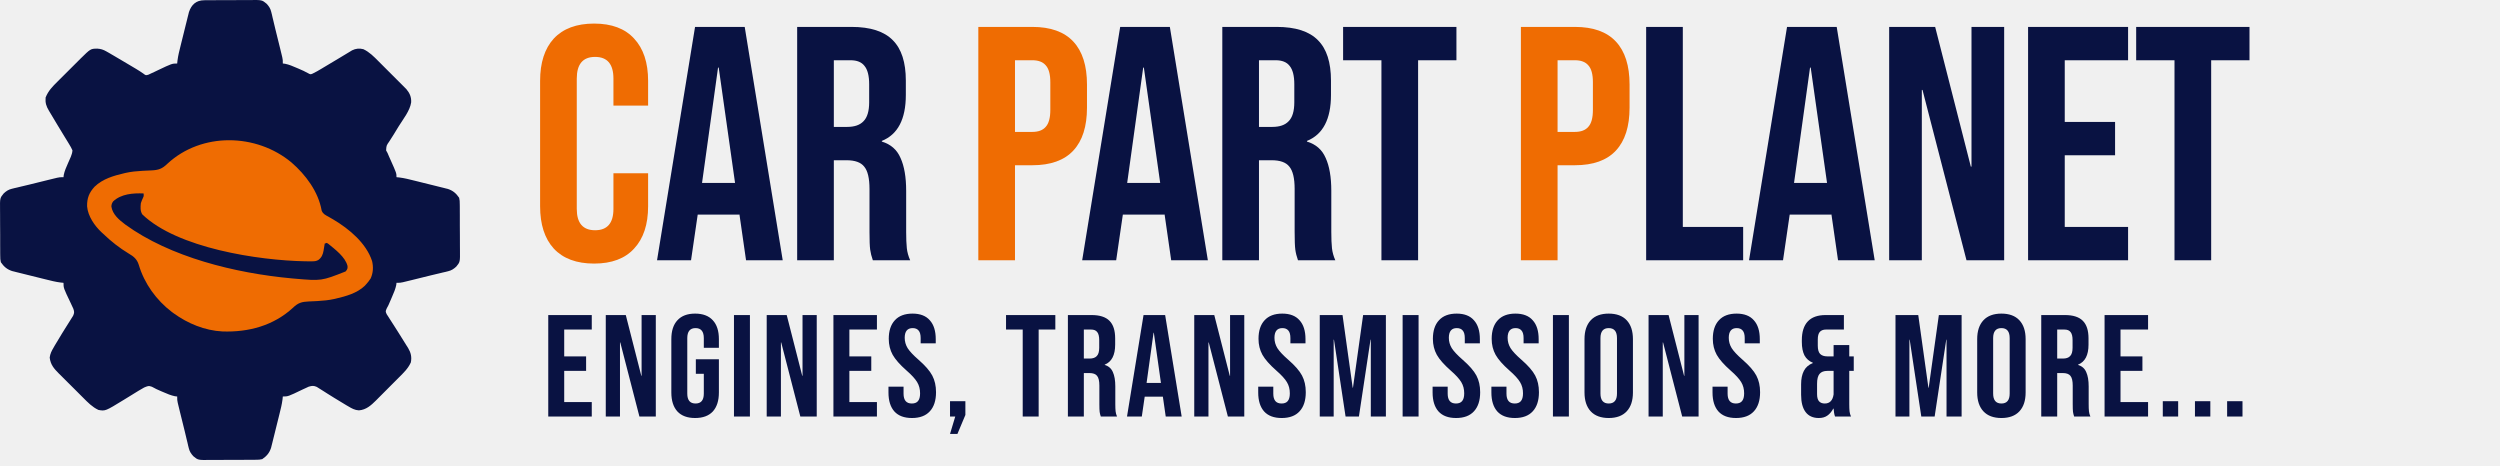
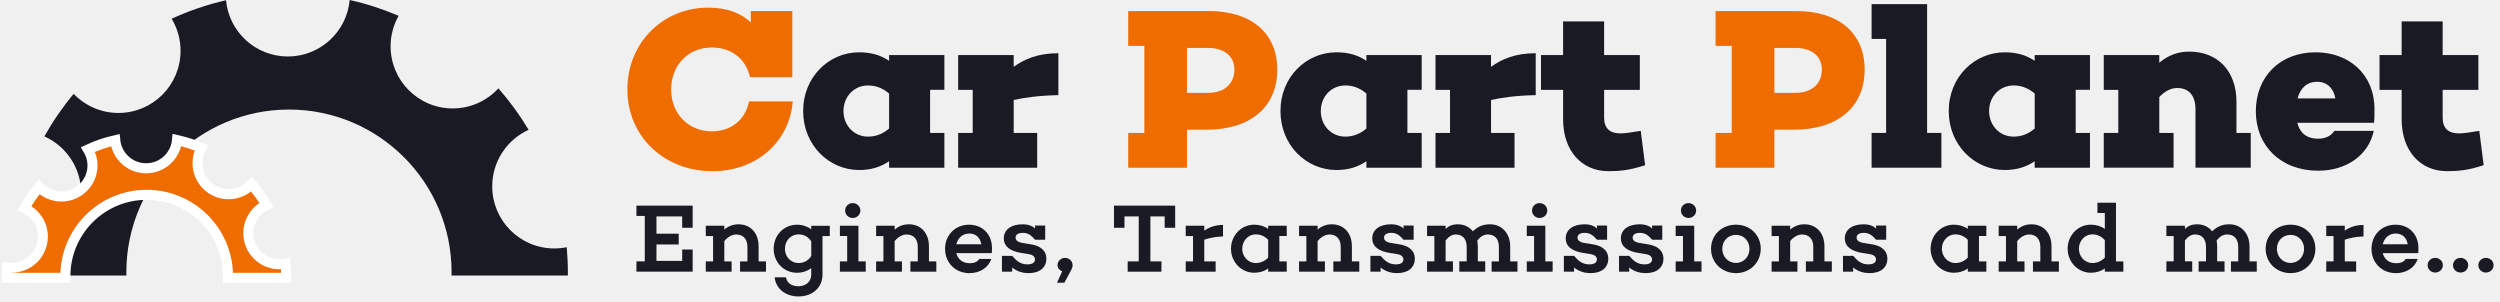
- <svg xmlns="http://www.w3.org/2000/svg" width="333" height="62" viewBox="0 0 333 62" fill="none">
-   <path d="M27.198 0.032C27.28 0.03 27.362 0.029 27.447 0.027C27.718 0.024 27.988 0.024 28.258 0.025C28.447 0.024 28.636 0.023 28.825 0.022C29.221 0.02 29.617 0.02 30.013 0.022C30.518 0.024 31.024 0.02 31.529 0.013C31.92 0.009 32.31 0.009 32.701 0.01C32.887 0.01 33.073 0.009 33.26 0.006C34.891 -0.014 34.891 -0.014 35.512 0.498C35.817 0.829 36.019 1.125 36.124 1.569C36.154 1.686 36.184 1.803 36.215 1.923C36.242 2.049 36.271 2.174 36.3 2.304C36.332 2.436 36.364 2.568 36.398 2.704C36.487 3.07 36.574 3.438 36.659 3.805C36.763 4.241 36.872 4.675 36.981 5.109C37.069 5.466 37.158 5.822 37.246 6.179C37.267 6.265 37.289 6.352 37.311 6.441C37.372 6.689 37.432 6.936 37.491 7.184C37.526 7.326 37.561 7.469 37.596 7.616C37.671 7.982 37.671 7.982 37.671 8.459C37.765 8.469 37.86 8.479 37.958 8.49C38.513 8.604 39 8.815 39.519 9.04C39.618 9.082 39.716 9.124 39.818 9.167C40.241 9.348 40.643 9.527 41.043 9.756C41.354 9.924 41.354 9.924 41.633 9.809C42.038 9.616 42.421 9.393 42.806 9.162C42.886 9.114 42.966 9.066 43.049 9.016C43.306 8.863 43.562 8.71 43.819 8.556C43.987 8.455 44.157 8.354 44.325 8.253C44.408 8.203 44.491 8.154 44.576 8.103C44.742 8.004 44.907 7.906 45.072 7.807C45.449 7.583 45.824 7.358 46.198 7.129C46.323 7.054 46.448 6.978 46.577 6.901C46.684 6.835 46.792 6.769 46.903 6.701C47.395 6.46 47.873 6.414 48.401 6.551C49.22 6.941 49.793 7.533 50.427 8.171C50.539 8.284 50.652 8.396 50.765 8.509C51.001 8.744 51.236 8.979 51.47 9.215C51.769 9.517 52.07 9.816 52.371 10.116C52.605 10.347 52.837 10.58 53.069 10.813C53.233 10.977 53.398 11.141 53.562 11.305C53.662 11.406 53.762 11.507 53.865 11.611C53.997 11.743 53.997 11.743 54.131 11.878C54.587 12.423 54.805 12.939 54.766 13.643C54.598 14.766 53.708 15.848 53.119 16.805C53.03 16.95 52.941 17.096 52.852 17.241C52.808 17.312 52.765 17.383 52.72 17.457C52.634 17.598 52.548 17.738 52.463 17.88C52.27 18.197 52.073 18.511 51.866 18.819C51.469 19.383 51.469 19.383 51.431 20.04C51.525 20.209 51.525 20.209 51.621 20.382C51.686 20.533 51.751 20.684 51.814 20.836C51.886 20.998 51.958 21.159 52.031 21.321C52.813 23.068 52.813 23.068 52.813 23.601C52.941 23.614 53.069 23.627 53.201 23.64C53.878 23.725 54.534 23.893 55.195 24.059C55.33 24.092 55.465 24.125 55.604 24.16C55.888 24.23 56.172 24.301 56.455 24.372C56.889 24.481 57.323 24.587 57.757 24.694C58.033 24.763 58.31 24.832 58.586 24.901C58.716 24.933 58.845 24.964 58.979 24.997C59.1 25.027 59.221 25.058 59.345 25.09C59.451 25.116 59.557 25.142 59.666 25.169C60.344 25.397 60.755 25.753 61.159 26.344C61.237 26.749 61.237 26.749 61.24 27.198C61.242 27.28 61.243 27.362 61.245 27.447C61.248 27.718 61.248 27.988 61.247 28.258C61.248 28.447 61.249 28.636 61.25 28.825C61.252 29.221 61.252 29.617 61.25 30.013C61.248 30.518 61.252 31.024 61.259 31.529C61.263 31.92 61.263 32.31 61.262 32.701C61.262 32.887 61.263 33.073 61.266 33.26C61.286 34.891 61.286 34.891 60.774 35.512C60.443 35.817 60.147 36.019 59.703 36.124C59.586 36.154 59.469 36.184 59.349 36.215C59.223 36.242 59.098 36.271 58.968 36.3C58.836 36.332 58.704 36.364 58.568 36.398C58.202 36.487 57.834 36.574 57.467 36.659C57.031 36.763 56.597 36.872 56.163 36.981C55.806 37.069 55.45 37.158 55.093 37.246C55.007 37.267 54.92 37.289 54.831 37.311C54.583 37.372 54.336 37.432 54.088 37.491C53.946 37.526 53.803 37.561 53.656 37.596C53.29 37.671 53.29 37.671 52.813 37.671C52.803 37.766 52.793 37.86 52.782 37.958C52.668 38.511 52.457 38.995 52.232 39.511C52.19 39.609 52.148 39.707 52.105 39.808C52.026 39.992 51.946 40.176 51.866 40.36C51.804 40.504 51.804 40.504 51.74 40.651C51.669 40.785 51.597 40.919 51.523 41.057C51.338 41.476 51.338 41.476 51.507 41.851C51.585 41.972 51.664 42.093 51.745 42.218C51.787 42.285 51.829 42.352 51.872 42.421C51.962 42.564 52.054 42.706 52.147 42.847C52.292 43.068 52.434 43.291 52.575 43.515C52.763 43.813 52.952 44.111 53.142 44.408C53.5 44.965 53.85 45.525 54.192 46.091C54.246 46.176 54.301 46.261 54.357 46.349C54.73 46.97 54.873 47.563 54.721 48.282C54.354 49.091 53.759 49.656 53.135 50.277C53.027 50.386 52.919 50.495 52.807 50.607C52.579 50.836 52.35 51.065 52.121 51.293C51.829 51.584 51.538 51.877 51.248 52.17C50.969 52.452 50.689 52.732 50.408 53.012C50.305 53.116 50.202 53.221 50.096 53.328C49.425 53.991 48.786 54.583 47.803 54.661C47.26 54.629 46.864 54.408 46.404 54.132C46.316 54.081 46.228 54.031 46.136 53.978C45.601 53.668 45.074 53.343 44.549 53.015C44.249 52.827 43.949 52.641 43.648 52.454C43.426 52.315 43.206 52.174 42.985 52.032C42.846 51.946 42.707 51.859 42.569 51.772C42.446 51.694 42.324 51.616 42.197 51.536C41.773 51.351 41.569 51.378 41.128 51.502C40.836 51.627 40.555 51.755 40.271 51.897C38.37 52.813 38.37 52.813 37.671 52.813C37.658 52.941 37.645 53.069 37.632 53.201C37.547 53.878 37.379 54.534 37.213 55.195C37.163 55.398 37.163 55.398 37.112 55.604C37.042 55.888 36.971 56.172 36.9 56.455C36.791 56.889 36.685 57.323 36.578 57.757C36.509 58.033 36.44 58.31 36.371 58.586C36.34 58.716 36.308 58.845 36.275 58.979C36.245 59.1 36.214 59.221 36.182 59.345C36.143 59.504 36.143 59.504 36.102 59.666C35.875 60.344 35.519 60.755 34.928 61.159C34.523 61.237 34.523 61.237 34.074 61.24C33.992 61.242 33.91 61.243 33.825 61.245C33.554 61.248 33.284 61.248 33.014 61.247C32.825 61.248 32.636 61.249 32.447 61.25C32.051 61.252 31.655 61.252 31.259 61.25C30.753 61.248 30.248 61.252 29.743 61.259C29.352 61.263 28.962 61.263 28.571 61.262C28.385 61.262 28.199 61.263 28.012 61.266C26.381 61.286 26.381 61.286 25.76 60.774C25.455 60.443 25.253 60.147 25.148 59.703C25.103 59.528 25.103 59.528 25.058 59.349C25.029 59.223 25.001 59.098 24.973 58.968C24.94 58.836 24.908 58.704 24.874 58.568C24.785 58.202 24.698 57.834 24.613 57.467C24.509 57.031 24.4 56.597 24.291 56.163C24.203 55.806 24.114 55.45 24.026 55.093C24.005 55.007 23.983 54.92 23.961 54.831C23.9 54.583 23.84 54.336 23.781 54.088C23.746 53.946 23.711 53.803 23.676 53.656C23.601 53.29 23.601 53.29 23.601 52.813C23.507 52.803 23.412 52.793 23.314 52.782C22.759 52.668 22.272 52.457 21.753 52.232C21.654 52.19 21.556 52.148 21.454 52.105C21.032 51.925 20.633 51.747 20.237 51.516C19.791 51.337 19.63 51.443 19.19 51.621C18.936 51.76 18.686 51.906 18.44 52.058C18.37 52.101 18.3 52.143 18.229 52.187C18.007 52.323 17.786 52.46 17.565 52.597C17.276 52.775 16.986 52.953 16.696 53.131C16.625 53.175 16.555 53.218 16.482 53.263C14.025 54.769 14.025 54.769 13.109 54.602C12.28 54.211 11.699 53.603 11.058 52.96C10.942 52.845 10.827 52.73 10.711 52.615C10.47 52.375 10.23 52.134 9.99 51.893C9.683 51.585 9.375 51.28 9.066 50.974C8.828 50.738 8.59 50.5 8.353 50.262C8.185 50.094 8.016 49.927 7.847 49.761C7.182 49.088 6.739 48.592 6.619 47.632C6.682 47.111 6.877 46.736 7.14 46.293C7.191 46.204 7.241 46.115 7.294 46.023C7.604 45.484 7.929 44.955 8.257 44.426C8.398 44.201 8.538 43.975 8.677 43.749C8.863 43.45 9.05 43.152 9.24 42.855C9.327 42.716 9.413 42.577 9.5 42.438C9.578 42.315 9.656 42.191 9.736 42.065C9.912 41.674 9.907 41.527 9.77 41.128C9.644 40.841 9.514 40.56 9.376 40.279C8.459 38.364 8.459 38.364 8.459 37.671C8.331 37.658 8.203 37.645 8.071 37.632C7.394 37.547 6.738 37.379 6.077 37.213C5.874 37.163 5.874 37.163 5.668 37.112C5.384 37.042 5.101 36.971 4.817 36.9C4.383 36.791 3.949 36.685 3.515 36.578C3.238 36.509 2.962 36.44 2.686 36.371C2.556 36.34 2.427 36.308 2.293 36.275C2.112 36.229 2.112 36.229 1.927 36.182C1.821 36.156 1.715 36.13 1.606 36.102C0.928 35.875 0.517 35.519 0.113 34.928C0.035 34.523 0.035 34.523 0.032 34.074C0.03 33.992 0.029 33.91 0.027 33.825C0.024 33.554 0.024 33.284 0.025 33.014C0.024 32.825 0.023 32.636 0.022 32.447C0.02 32.051 0.02 31.655 0.022 31.259C0.024 30.753 0.02 30.248 0.013 29.743C0.009 29.352 0.009 28.962 0.01 28.571C0.01 28.385 0.009 28.199 0.006 28.012C-0.014 26.381 -0.014 26.381 0.498 25.76C0.829 25.455 1.125 25.253 1.569 25.148C1.744 25.103 1.744 25.103 1.923 25.058C2.049 25.029 2.174 25.001 2.304 24.973C2.436 24.94 2.568 24.908 2.704 24.874C3.07 24.785 3.438 24.698 3.805 24.613C4.241 24.509 4.675 24.4 5.109 24.291C5.466 24.203 5.822 24.114 6.179 24.026C6.265 24.005 6.352 23.983 6.441 23.961C6.689 23.9 6.936 23.84 7.184 23.781C7.326 23.746 7.469 23.711 7.616 23.676C7.982 23.601 7.982 23.601 8.459 23.601C8.469 23.507 8.479 23.412 8.489 23.315C8.605 22.756 8.825 22.267 9.055 21.746C9.143 21.547 9.229 21.348 9.316 21.149C9.354 21.062 9.393 20.975 9.433 20.885C9.547 20.58 9.632 20.352 9.651 20.024C9.517 19.728 9.381 19.476 9.209 19.203C9.138 19.085 9.138 19.085 9.066 18.965C8.912 18.711 8.756 18.459 8.601 18.206C8.495 18.033 8.39 17.86 8.285 17.686C8.08 17.346 7.873 17.007 7.666 16.668C7.324 16.108 6.988 15.545 6.656 14.979C6.585 14.861 6.585 14.861 6.513 14.741C6.152 14.131 6.016 13.704 6.074 12.99C6.426 12.102 6.991 11.528 7.664 10.864C7.772 10.755 7.881 10.647 7.993 10.535C8.221 10.306 8.451 10.078 8.681 9.851C8.974 9.561 9.266 9.269 9.556 8.977C9.836 8.696 10.117 8.416 10.399 8.137C10.502 8.033 10.606 7.928 10.713 7.821C12.069 6.486 12.069 6.486 12.96 6.477C13.433 6.507 13.748 6.608 14.159 6.842C14.274 6.907 14.388 6.971 14.506 7.038C14.635 7.114 14.764 7.189 14.897 7.267C14.97 7.309 15.043 7.351 15.117 7.395C15.609 7.681 16.098 7.971 16.587 8.262C16.844 8.415 17.101 8.567 17.358 8.72C17.523 8.818 17.689 8.917 17.855 9.015C17.93 9.06 18.006 9.105 18.084 9.151C18.434 9.36 18.769 9.572 19.102 9.807C19.416 10.052 19.416 10.052 19.777 9.945C19.898 9.887 20.019 9.83 20.144 9.77C20.281 9.708 20.418 9.646 20.559 9.581C20.706 9.51 20.853 9.439 21.001 9.368C22.914 8.459 22.914 8.459 23.601 8.459C23.62 8.267 23.62 8.267 23.64 8.071C23.725 7.394 23.893 6.738 24.059 6.077C24.092 5.942 24.125 5.807 24.16 5.668C24.23 5.384 24.301 5.101 24.372 4.817C24.481 4.383 24.587 3.949 24.694 3.515C24.763 3.238 24.832 2.962 24.901 2.686C24.933 2.556 24.964 2.427 24.997 2.293C25.027 2.172 25.058 2.051 25.09 1.927C25.116 1.821 25.142 1.715 25.169 1.606C25.505 0.608 26.129 0.04 27.198 0.032ZM22.051 21.574C21.977 21.639 21.903 21.703 21.826 21.769C20.146 23.328 19.02 25.575 18.474 27.774C18.452 27.862 18.43 27.95 18.407 28.04C17.684 31.22 18.378 34.414 20.009 37.171C20.477 37.902 21.001 38.571 21.574 39.221C21.671 39.332 21.671 39.332 21.769 39.446C23.328 41.126 25.575 42.252 27.774 42.798C27.862 42.82 27.95 42.842 28.04 42.865C31.22 43.588 34.414 42.895 37.171 41.263C37.902 40.795 38.571 40.271 39.221 39.698C39.295 39.633 39.369 39.569 39.446 39.503C41.126 37.944 42.252 35.697 42.798 33.498C42.82 33.41 42.842 33.322 42.865 33.232C43.588 30.052 42.895 26.858 41.263 24.101C40.795 23.37 40.271 22.701 39.698 22.051C39.633 21.977 39.569 21.903 39.503 21.826C37.944 20.146 35.697 19.02 33.498 18.474C33.41 18.452 33.322 18.43 33.232 18.407C29.128 17.474 25.133 18.856 22.051 21.574Z" fill="#091242" />
-   <rect x="17.643" y="16.483" width="27.471" height="26.311" fill="#091242" />
-   <path d="M38.824 21.64C40.721 23.283 42.402 25.527 42.847 28.055C43.03 28.505 43.324 28.633 43.738 28.858C43.891 28.946 44.044 29.034 44.196 29.123C44.272 29.167 44.347 29.211 44.426 29.256C46.525 30.505 48.776 32.387 49.559 34.766C49.748 35.554 49.709 36.341 49.374 37.085C49.183 37.389 48.968 37.655 48.724 37.919C48.679 37.969 48.633 38.018 48.587 38.069C47.55 39.06 46.091 39.457 44.736 39.775C44.669 39.79 44.602 39.806 44.533 39.822C43.802 39.985 43.072 40.057 42.324 40.097C42.258 40.101 42.192 40.105 42.124 40.109C41.791 40.127 41.458 40.142 41.125 40.154C40.192 40.193 39.698 40.339 39.019 40.998C36.413 43.389 33.097 44.266 29.636 44.149C27.29 44.033 25.009 43.095 23.122 41.723C23.046 41.668 22.971 41.613 22.893 41.557C20.825 39.979 19.23 37.779 18.485 35.276C18.253 34.526 17.806 34.155 17.156 33.78C15.912 33.03 14.799 32.154 13.753 31.148C13.679 31.081 13.605 31.013 13.528 30.944C12.6 30.077 11.708 28.787 11.601 27.489C11.581 26.392 11.866 25.66 12.606 24.861C13.681 23.826 15.121 23.409 16.536 23.078C16.602 23.062 16.669 23.046 16.738 23.03C17.47 22.867 18.199 22.795 18.947 22.755C19.013 22.751 19.079 22.747 19.147 22.744C19.48 22.726 19.813 22.71 20.146 22.698C21.115 22.657 21.596 22.492 22.299 21.808C26.848 17.592 34.145 17.739 38.824 21.64ZM15.082 26.817C14.914 27.031 14.845 27.24 14.837 27.512C14.989 28.569 15.893 29.309 16.696 29.914C22.643 34.233 31.273 36.383 38.891 37.085C39.011 37.095 39.131 37.105 39.255 37.116C42.822 37.424 42.822 37.424 46.034 36.157C46.261 35.889 46.319 35.78 46.291 35.43C45.998 34.227 44.636 33.223 43.724 32.471C43.66 32.432 43.596 32.394 43.53 32.354C43.392 32.4 43.392 32.4 43.251 32.447C43.236 32.547 43.22 32.648 43.203 32.752C43.181 32.886 43.158 33.02 43.135 33.154C43.12 33.253 43.12 33.253 43.105 33.354C43.011 33.891 42.85 34.31 42.389 34.639C42.114 34.778 41.944 34.803 41.639 34.806C41.49 34.807 41.49 34.807 41.339 34.809C41.232 34.808 41.124 34.807 41.013 34.806C40.899 34.805 40.785 34.805 40.668 34.804C34.47 34.695 23.607 33.056 18.948 28.55C18.671 28.084 18.706 27.594 18.762 27.066C18.842 26.812 18.937 26.579 19.052 26.339C19.156 26.117 19.156 26.117 19.133 25.768C17.741 25.71 16.153 25.816 15.082 26.817Z" fill="#EF6C02" />
-   <path d="M79.135 35.108C76.797 35.108 75.006 34.442 73.763 33.11C72.549 31.778 71.942 29.898 71.942 27.471V10.777C71.942 8.35 72.549 6.47 73.763 5.138C75.006 3.806 76.797 3.14 79.135 3.14C81.473 3.14 83.249 3.806 84.463 5.138C85.706 6.47 86.328 8.35 86.328 10.777V14.062H81.71V10.466C81.71 8.542 80.896 7.58 79.268 7.58C77.64 7.58 76.826 8.542 76.826 10.466V27.826C76.826 29.721 77.64 30.668 79.268 30.668C80.896 30.668 81.71 29.721 81.71 27.826V23.076H86.328V27.471C86.328 29.898 85.706 31.778 84.463 33.11C83.249 34.442 81.473 35.108 79.135 35.108ZM130.313 3.584H137.506C139.933 3.584 141.753 4.235 142.967 5.538C144.181 6.84 144.787 8.749 144.787 11.265V14.329C144.787 16.845 144.181 18.754 142.967 20.056C141.753 21.359 139.933 22.01 137.506 22.01H135.197V34.664H130.313V3.584ZM137.506 17.57C138.305 17.57 138.897 17.348 139.282 16.904C139.696 16.46 139.903 15.705 139.903 14.64V10.954C139.903 9.889 139.696 9.134 139.282 8.69C138.897 8.246 138.305 8.024 137.506 8.024H135.197V17.57H137.506ZM202.584 3.584H209.777C212.204 3.584 214.025 4.235 215.238 5.538C216.452 6.84 217.059 8.749 217.059 11.265V14.329C217.059 16.845 216.452 18.754 215.238 20.056C214.025 21.359 212.204 22.01 209.777 22.01H207.468V34.664H202.584V3.584ZM209.777 17.57C210.576 17.57 211.168 17.348 211.553 16.904C211.968 16.46 212.175 15.705 212.175 14.64V10.954C212.175 9.889 211.968 9.134 211.553 8.69C211.168 8.246 210.576 8.024 209.777 8.024H207.468V17.57H209.777Z" fill="#EF6C02" />
-   <path d="M92.58 3.584H99.195L104.257 34.664H99.373L98.485 28.492V28.581H92.935L92.047 34.664H87.518L92.58 3.584ZM97.908 24.363L95.732 9.001H95.644L93.512 24.363H97.908ZM106.183 3.584H113.42C115.936 3.584 117.771 4.176 118.925 5.36C120.08 6.514 120.657 8.305 120.657 10.732V12.642C120.657 15.868 119.591 17.91 117.46 18.769V18.858C118.644 19.213 119.473 19.938 119.947 21.033C120.45 22.128 120.701 23.594 120.701 25.429V30.89C120.701 31.778 120.731 32.503 120.79 33.066C120.849 33.599 120.997 34.131 121.234 34.664H116.261C116.084 34.161 115.965 33.687 115.906 33.243C115.847 32.799 115.817 32 115.817 30.846V25.163C115.817 23.742 115.581 22.75 115.107 22.188C114.663 21.625 113.879 21.344 112.754 21.344H111.067V34.664H106.183V3.584ZM112.843 16.904C113.819 16.904 114.545 16.652 115.018 16.149C115.521 15.646 115.773 14.803 115.773 13.618V11.221C115.773 10.096 115.566 9.282 115.151 8.779C114.767 8.276 114.145 8.024 113.287 8.024H111.067V16.904H112.843ZM149.209 3.584H155.825L160.886 34.664H156.002L155.114 28.492V28.581H149.564L148.676 34.664H144.147L149.209 3.584ZM154.537 24.363L152.361 9.001H152.273L150.141 24.363H154.537ZM162.812 3.584H170.049C172.565 3.584 174.4 4.176 175.554 5.36C176.709 6.514 177.286 8.305 177.286 10.732V12.642C177.286 15.868 176.22 17.91 174.089 18.769V18.858C175.273 19.213 176.102 19.938 176.576 21.033C177.079 22.128 177.33 23.594 177.33 25.429V30.89C177.33 31.778 177.36 32.503 177.419 33.066C177.478 33.599 177.626 34.131 177.863 34.664H172.89C172.713 34.161 172.594 33.687 172.535 33.243C172.476 32.799 172.446 32 172.446 30.846V25.163C172.446 23.742 172.21 22.75 171.736 22.188C171.292 21.625 170.508 21.344 169.383 21.344H167.696V34.664H162.812V3.584ZM169.472 16.904C170.448 16.904 171.174 16.652 171.647 16.149C172.15 15.646 172.402 14.803 172.402 13.618V11.221C172.402 10.096 172.195 9.282 171.78 8.779C171.396 8.276 170.774 8.024 169.916 8.024H167.696V16.904H169.472ZM184.007 8.024H178.901V3.584H193.997V8.024H188.891V34.664H184.007V8.024ZM219.267 3.584H224.151V30.224H232.188V34.664H219.267V3.584ZM238.033 3.584H244.649L249.71 34.664H244.826L243.938 28.492V28.581H238.388L237.5 34.664H232.972L238.033 3.584ZM243.361 24.363L241.186 9.001H241.097L238.966 24.363H243.361ZM251.636 3.584H257.763L262.514 22.188H262.603V3.584H266.954V34.664H261.937L256.076 11.976H255.987V34.664H251.636V3.584ZM270.14 3.584H283.46V8.024H275.024V16.238H281.728V20.678H275.024V30.224H283.46V34.664H270.14V3.584ZM289.644 8.024H284.538V3.584H299.634V8.024H294.528V34.664H289.644V8.024Z" fill="#091242" />
-   <path d="M73.028 41.965H78.823V43.896H75.153V47.47H78.07V49.401H75.153V53.554H78.823V55.486H73.028V41.965ZM80.689 41.965H83.355L85.422 50.058H85.46V41.965H87.353V55.486H85.171L82.621 45.615H82.582V55.486H80.689V41.965ZM92.59 55.679C91.559 55.679 90.774 55.389 90.233 54.81C89.692 54.217 89.422 53.374 89.422 52.279V45.171C89.422 44.077 89.692 43.24 90.233 42.66C90.774 42.068 91.559 41.772 92.59 41.772C93.62 41.772 94.405 42.068 94.946 42.66C95.487 43.24 95.757 44.077 95.757 45.171V46.33H93.748V45.036C93.748 44.148 93.381 43.703 92.647 43.703C91.913 43.703 91.546 44.148 91.546 45.036V52.434C91.546 53.31 91.913 53.747 92.647 53.747C93.381 53.747 93.748 53.31 93.748 52.434V49.788H92.686V47.856H95.757V52.279C95.757 53.374 95.487 54.217 94.946 54.81C94.405 55.389 93.62 55.679 92.59 55.679ZM97.765 41.965H99.89V55.486H97.765V41.965ZM102.125 41.965H104.791L106.858 50.058H106.896V41.965H108.789V55.486H106.606L104.057 45.615H104.018V55.486H102.125V41.965ZM111.012 41.965H116.807V43.896H113.137V47.47H116.054V49.401H113.137V53.554H116.807V55.486H111.012V41.965ZM121.473 55.679C120.443 55.679 119.664 55.389 119.136 54.81C118.608 54.217 118.344 53.374 118.344 52.279V51.507H120.353V52.434C120.353 53.31 120.72 53.747 121.454 53.747C121.814 53.747 122.085 53.644 122.265 53.438C122.458 53.219 122.555 52.872 122.555 52.395C122.555 51.829 122.426 51.333 122.168 50.908C121.911 50.47 121.434 49.949 120.739 49.343C119.863 48.571 119.252 47.875 118.904 47.257C118.556 46.626 118.383 45.918 118.383 45.133C118.383 44.064 118.653 43.24 119.194 42.66C119.735 42.068 120.52 41.772 121.55 41.772C122.568 41.772 123.334 42.068 123.849 42.66C124.377 43.24 124.641 44.077 124.641 45.171V45.731H122.632V45.036C122.632 44.572 122.542 44.238 122.362 44.032C122.181 43.813 121.917 43.703 121.57 43.703C120.861 43.703 120.507 44.135 120.507 44.997C120.507 45.487 120.636 45.944 120.894 46.369C121.164 46.794 121.647 47.309 122.342 47.914C123.231 48.687 123.842 49.389 124.177 50.02C124.512 50.651 124.679 51.391 124.679 52.241C124.679 53.348 124.403 54.198 123.849 54.791C123.308 55.383 122.516 55.679 121.473 55.679ZM127.237 55.486H126.542V53.438H128.589V55.273L127.527 57.804H126.542L127.237 55.486ZM136.225 43.896H134.003V41.965H140.571V43.896H138.349V55.486H136.225V43.896ZM142.243 41.965H145.392C146.486 41.965 147.285 42.222 147.787 42.737C148.289 43.24 148.54 44.019 148.54 45.075V45.905C148.54 47.309 148.077 48.197 147.149 48.571V48.609C147.665 48.764 148.025 49.079 148.231 49.556C148.45 50.032 148.559 50.67 148.559 51.468V53.844C148.559 54.23 148.572 54.546 148.598 54.791C148.624 55.022 148.688 55.254 148.791 55.486H146.628C146.551 55.267 146.499 55.061 146.473 54.868C146.448 54.675 146.435 54.327 146.435 53.825V51.352C146.435 50.734 146.332 50.303 146.126 50.058C145.933 49.813 145.591 49.691 145.102 49.691H144.368V55.486H142.243V41.965ZM145.141 47.76C145.566 47.76 145.881 47.65 146.087 47.431C146.306 47.212 146.415 46.845 146.415 46.33V45.287C146.415 44.798 146.325 44.444 146.145 44.225C145.978 44.006 145.707 43.896 145.334 43.896H144.368V47.76H145.141ZM152.319 41.965H155.197L157.399 55.486H155.275L154.888 52.801V52.84H152.474L152.088 55.486H150.117L152.319 41.965ZM154.637 51.005L153.691 44.321H153.652L152.725 51.005H154.637ZM159.074 41.965H161.74L163.806 50.058H163.845V41.965H165.738V55.486H163.555L161.006 45.615H160.967V55.486H159.074V41.965ZM170.723 55.679C169.693 55.679 168.914 55.389 168.386 54.81C167.858 54.217 167.594 53.374 167.594 52.279V51.507H169.603V52.434C169.603 53.31 169.97 53.747 170.704 53.747C171.065 53.747 171.335 53.644 171.515 53.438C171.708 53.219 171.805 52.872 171.805 52.395C171.805 51.829 171.676 51.333 171.419 50.908C171.161 50.47 170.685 49.949 169.989 49.343C169.114 48.571 168.502 47.875 168.154 47.257C167.807 46.626 167.633 45.918 167.633 45.133C167.633 44.064 167.903 43.24 168.444 42.66C168.985 42.068 169.77 41.772 170.801 41.772C171.818 41.772 172.584 42.068 173.099 42.66C173.627 43.24 173.891 44.077 173.891 45.171V45.731H171.882V45.036C171.882 44.572 171.792 44.238 171.612 44.032C171.432 43.813 171.168 43.703 170.82 43.703C170.112 43.703 169.758 44.135 169.758 44.997C169.758 45.487 169.886 45.944 170.144 46.369C170.414 46.794 170.897 47.309 171.593 47.914C172.481 48.687 173.093 49.389 173.428 50.02C173.762 50.651 173.93 51.391 173.93 52.241C173.93 53.348 173.653 54.198 173.099 54.791C172.558 55.383 171.766 55.679 170.723 55.679ZM175.792 41.965H178.824L180.177 51.642H180.215L181.567 41.965H184.6V55.486H182.591V45.248H182.552L181.007 55.486H179.23L177.685 45.248H177.646V55.486H175.792V41.965ZM186.829 41.965H188.954V55.486H186.829V41.965ZM193.951 55.679C192.921 55.679 192.142 55.389 191.614 54.81C191.086 54.217 190.822 53.374 190.822 52.279V51.507H192.831V52.434C192.831 53.31 193.198 53.747 193.932 53.747C194.293 53.747 194.563 53.644 194.743 53.438C194.936 53.219 195.033 52.872 195.033 52.395C195.033 51.829 194.904 51.333 194.647 50.908C194.389 50.47 193.913 49.949 193.217 49.343C192.342 48.571 191.73 47.875 191.382 47.257C191.035 46.626 190.861 45.918 190.861 45.133C190.861 44.064 191.131 43.24 191.672 42.66C192.213 42.068 192.998 41.772 194.029 41.772C195.046 41.772 195.812 42.068 196.327 42.66C196.855 43.24 197.119 44.077 197.119 45.171V45.731H195.11V45.036C195.11 44.572 195.02 44.238 194.84 44.032C194.66 43.813 194.396 43.703 194.048 43.703C193.34 43.703 192.986 44.135 192.986 44.997C192.986 45.487 193.114 45.944 193.372 46.369C193.642 46.794 194.125 47.309 194.821 47.914C195.709 48.687 196.321 49.389 196.656 50.02C196.99 50.651 197.158 51.391 197.158 52.241C197.158 53.348 196.881 54.198 196.327 54.791C195.786 55.383 194.994 55.679 193.951 55.679ZM201.782 55.679C200.752 55.679 199.973 55.389 199.445 54.81C198.917 54.217 198.653 53.374 198.653 52.279V51.507H200.662V52.434C200.662 53.31 201.029 53.747 201.763 53.747C202.123 53.747 202.394 53.644 202.574 53.438C202.767 53.219 202.864 52.872 202.864 52.395C202.864 51.829 202.735 51.333 202.477 50.908C202.22 50.47 201.743 49.949 201.048 49.343C200.172 48.571 199.561 47.875 199.213 47.257C198.865 46.626 198.691 45.918 198.691 45.133C198.691 44.064 198.962 43.24 199.503 42.66C200.044 42.068 200.829 41.772 201.859 41.772C202.877 41.772 203.643 42.068 204.158 42.66C204.686 43.24 204.95 44.077 204.95 45.171V45.731H202.941V45.036C202.941 44.572 202.851 44.238 202.671 44.032C202.49 43.813 202.226 43.703 201.879 43.703C201.17 43.703 200.816 44.135 200.816 44.997C200.816 45.487 200.945 45.944 201.203 46.369C201.473 46.794 201.956 47.309 202.651 47.914C203.54 48.687 204.151 49.389 204.486 50.02C204.821 50.651 204.988 51.391 204.988 52.241C204.988 53.348 204.712 54.198 204.158 54.791C203.617 55.383 202.825 55.679 201.782 55.679ZM206.851 41.965H208.975V55.486H206.851V41.965ZM214.282 55.679C213.239 55.679 212.44 55.383 211.886 54.791C211.333 54.198 211.056 53.361 211.056 52.279V45.171C211.056 44.09 211.333 43.252 211.886 42.66C212.44 42.068 213.239 41.772 214.282 41.772C215.325 41.772 216.123 42.068 216.677 42.66C217.231 43.252 217.507 44.09 217.507 45.171V52.279C217.507 53.361 217.231 54.198 216.677 54.791C216.123 55.383 215.325 55.679 214.282 55.679ZM214.282 53.747C215.016 53.747 215.383 53.303 215.383 52.415V45.036C215.383 44.148 215.016 43.703 214.282 43.703C213.548 43.703 213.181 44.148 213.181 45.036V52.415C213.181 53.303 213.548 53.747 214.282 53.747ZM219.588 41.965H222.254L224.321 50.058H224.359V41.965H226.252V55.486H224.069L221.52 45.615H221.481V55.486H219.588V41.965ZM231.237 55.679C230.207 55.679 229.428 55.389 228.9 54.81C228.372 54.217 228.108 53.374 228.108 52.279V51.507H230.117V52.434C230.117 53.31 230.484 53.747 231.218 53.747C231.579 53.747 231.849 53.644 232.029 53.438C232.222 53.219 232.319 52.872 232.319 52.395C232.319 51.829 232.19 51.333 231.933 50.908C231.675 50.47 231.199 49.949 230.503 49.343C229.628 48.571 229.016 47.875 228.668 47.257C228.321 46.626 228.147 45.918 228.147 45.133C228.147 44.064 228.417 43.24 228.958 42.66C229.499 42.068 230.284 41.772 231.315 41.772C232.332 41.772 233.098 42.068 233.613 42.66C234.141 43.24 234.405 44.077 234.405 45.171V45.731H232.396V45.036C232.396 44.572 232.306 44.238 232.126 44.032C231.946 43.813 231.682 43.703 231.334 43.703C230.626 43.703 230.272 44.135 230.272 44.997C230.272 45.487 230.4 45.944 230.658 46.369C230.928 46.794 231.411 47.309 232.107 47.914C232.995 48.687 233.607 49.389 233.942 50.02C234.276 50.651 234.444 51.391 234.444 52.241C234.444 53.348 234.167 54.198 233.613 54.791C233.072 55.383 232.28 55.679 231.237 55.679ZM242.265 55.679C241.492 55.679 240.906 55.415 240.507 54.887C240.108 54.359 239.908 53.593 239.908 52.589V51.178C239.908 50.47 240.03 49.878 240.275 49.401C240.52 48.925 240.919 48.577 241.473 48.358V48.32C240.97 48.114 240.597 47.785 240.352 47.335C240.121 46.871 240.005 46.279 240.005 45.557V45.306C240.005 44.212 240.269 43.381 240.797 42.815C241.325 42.248 242.117 41.965 243.172 41.965H245.606V43.896H243.211C242.863 43.896 242.593 43.999 242.4 44.205C242.22 44.411 242.129 44.746 242.129 45.21V46.04C242.129 46.556 242.232 46.922 242.438 47.141C242.657 47.36 242.979 47.47 243.404 47.47H244.235V45.963H246.321V47.47H246.92V49.401H246.321V53.844C246.321 54.23 246.334 54.546 246.36 54.791C246.385 55.022 246.45 55.254 246.553 55.486H244.428C244.325 55.203 244.261 54.848 244.235 54.423H244.196C243.964 54.848 243.694 55.164 243.385 55.37C243.089 55.576 242.715 55.679 242.265 55.679ZM243.057 53.747C243.726 53.747 244.119 53.342 244.235 52.531V49.401H243.424C242.934 49.401 242.58 49.537 242.361 49.807C242.142 50.065 242.033 50.502 242.033 51.12V52.492C242.033 52.943 242.123 53.264 242.303 53.458C242.484 53.651 242.735 53.747 243.057 53.747ZM252.479 41.965H255.512L256.864 51.642H256.902L258.255 41.965H261.287V55.486H259.278V45.248H259.24L257.694 55.486H255.917L254.372 45.248H254.333V55.486H252.479V41.965ZM266.588 55.679C265.545 55.679 264.746 55.383 264.193 54.791C263.639 54.198 263.362 53.361 263.362 52.279V45.171C263.362 44.09 263.639 43.252 264.193 42.66C264.746 42.068 265.545 41.772 266.588 41.772C267.631 41.772 268.429 42.068 268.983 42.66C269.537 43.252 269.813 44.09 269.813 45.171V52.279C269.813 53.361 269.537 54.198 268.983 54.791C268.429 55.383 267.631 55.679 266.588 55.679ZM266.588 53.747C267.322 53.747 267.689 53.303 267.689 52.415V45.036C267.689 44.148 267.322 43.703 266.588 43.703C265.854 43.703 265.487 44.148 265.487 45.036V52.415C265.487 53.303 265.854 53.747 266.588 53.747ZM271.894 41.965H275.043C276.137 41.965 276.936 42.222 277.438 42.737C277.94 43.24 278.191 44.019 278.191 45.075V45.905C278.191 47.309 277.728 48.197 276.8 48.571V48.609C277.316 48.764 277.676 49.079 277.882 49.556C278.101 50.032 278.211 50.67 278.211 51.468V53.844C278.211 54.23 278.223 54.546 278.249 54.791C278.275 55.022 278.339 55.254 278.442 55.486H276.279C276.202 55.267 276.15 55.061 276.124 54.868C276.099 54.675 276.086 54.327 276.086 53.825V51.352C276.086 50.734 275.983 50.303 275.777 50.058C275.584 49.813 275.242 49.691 274.753 49.691H274.019V55.486H271.894V41.965ZM274.792 47.76C275.217 47.76 275.532 47.65 275.738 47.431C275.957 47.212 276.066 46.845 276.066 46.33V45.287C276.066 44.798 275.976 44.444 275.796 44.225C275.629 44.006 275.358 43.896 274.985 43.896H274.019V47.76H274.792ZM280.329 41.965H286.123V43.896H282.453V47.47H285.37V49.401H282.453V53.554H286.123V55.486H280.329V41.965ZM288.084 53.438H290.131V55.486H288.084V53.438ZM292.368 53.438H294.416V55.486H292.368V53.438ZM296.653 53.438H298.7V55.486H296.653V53.438Z" fill="#091242" />
+ <svg xmlns="http://www.w3.org/2000/svg" width="373" height="45" viewBox="0 0 373 45" fill="none">
+   <path d="M118.287 15.126C117.737 21.279 112.821 25.542 106.291 25.542C99.073 25.542 93.607 20.352 93.607 13.34C93.607 6.294 99.002 1.139 105.637 1.139C108.491 1.139 110.553 1.964 112.029 3.339V1.654H118.216V11.521H111.891C111.342 8.838 109.141 7.086 106.22 7.086C102.611 7.086 100.134 9.802 100.134 13.34C100.134 16.878 102.608 19.594 106.22 19.594C109.141 19.594 111.237 17.808 111.753 15.126H118.287Z" fill="#EF6C00" />
+   <path d="M138.771 19.832H140.9V25.022H132.652V24.058C131.449 24.884 130.006 25.365 128.183 25.365C123.682 25.365 119.83 21.652 119.83 16.567C119.83 11.482 123.678 7.803 128.183 7.803C130.006 7.803 131.449 8.251 132.652 9.073V8.214H140.9V13.403H138.771V19.832ZM132.652 19.179V13.956C131.553 13.029 130.522 12.753 129.491 12.753C127.429 12.753 125.848 14.404 125.848 16.567C125.848 18.73 127.429 20.382 129.491 20.382C130.522 20.382 131.553 20.109 132.652 19.179Z" fill="#1A1A25" />
+   <path d="M157.913 14.195C154.786 14.263 152.825 14.573 151.245 14.917V19.833H154.749V25.022H142.959V19.833H145.126V13.407H142.959V8.218H151.242V9.97C152.822 8.834 154.817 7.941 157.91 7.941V14.195H157.913Z" fill="#1A1A25" />
+   <path d="M180.36 1.65C186.718 1.65 190.57 4.949 190.57 10.381C190.57 15.948 186.583 19.351 180.016 19.351H177.095V25.022H168.33V19.833H170.736V6.84H168.33V1.65H180.36ZM180.255 13.852C182.661 13.852 184.174 12.511 184.174 10.381C184.174 8.386 182.661 7.15 180.255 7.15H177.095V13.852H180.255Z" fill="#EF6C00" />
+   <path d="M209.986 19.832H212.115V25.022H203.866V24.058C202.663 24.884 201.221 25.365 199.398 25.365C194.896 25.365 191.045 21.652 191.045 16.567C191.045 11.482 194.893 7.803 199.398 7.803C201.221 7.803 202.663 8.251 203.866 9.073V8.214H212.115V13.403H209.986V19.832ZM203.866 19.179V13.956C202.768 13.029 201.737 12.753 200.706 12.753C198.643 12.753 197.063 14.404 197.063 16.567C197.063 18.73 198.643 20.382 200.706 20.382C201.737 20.382 202.768 20.109 203.866 19.179Z" fill="#1A1A25" />
+   <path d="M229.132 14.195C226.005 14.263 224.044 14.573 222.464 14.917V19.833H225.968V25.022H214.178V19.833H216.344V13.407H214.178V8.218H222.46V9.97C224.041 8.834 226.036 7.941 229.129 7.941V14.195H229.132Z" fill="#1A1A25" />
+   <path d="M245.453 24.645C243.152 25.4 241.706 25.538 239.988 25.538C235.931 25.538 233.215 22.445 233.215 17.805V13.404H229.916V8.215H233.215V3.197H239.334V8.215H244.662V13.404H239.334V17.562C239.334 19.109 240.16 19.901 241.74 19.901C242.461 19.901 243.354 19.762 244.8 19.523L245.453 24.645Z" fill="#1A1A25" />
+   <path d="M268 1.65C274.358 1.65 278.206 4.949 278.206 10.381C278.206 15.948 274.22 19.351 267.653 19.351H264.731V25.022H255.967V19.833H258.373V6.84H255.967V1.65H268ZM267.899 13.852C270.305 13.852 271.818 12.511 271.818 10.381C271.818 8.386 270.305 7.15 267.899 7.15H264.738V13.852H267.899Z" fill="#EF6C00" />
+   <path d="M289.658 25.022H279.242V19.833H281.409V5.808H279.242V0.619H287.525V19.833H289.654V25.022H289.658Z" fill="#1A1A25" />
+   <path d="M309.693 19.832H311.822V25.022H303.573V24.058C302.371 24.884 300.928 25.365 299.105 25.365C294.603 25.365 290.752 21.652 290.752 16.567C290.752 11.482 294.6 7.803 299.105 7.803C300.928 7.803 302.371 8.251 303.573 9.073V8.214H311.822V13.403H309.693V19.832ZM303.577 19.179V13.956C302.478 13.029 301.447 12.753 300.416 12.753C298.354 12.753 296.774 14.404 296.774 16.567C296.774 18.73 298.354 20.382 300.416 20.382C301.444 20.382 302.475 20.109 303.577 19.179Z" fill="#1A1A25" />
+   <path d="M335.814 25.021H327.565V16.29C327.565 14.056 326.396 13.13 324.849 13.13C323.922 13.13 323.026 13.578 322.167 14.471V19.832H324.296V25.021H313.881V19.832H316.048V13.406H313.881V8.217H322.163V9.352C323.505 8.254 324.913 7.701 326.632 7.701C330.79 7.701 333.678 10.485 333.678 15.195V19.835H335.807V25.021H335.814Z" fill="#1A1A25" />
+   <path d="M354.204 18.319H342.757C343.101 19.694 343.994 20.692 345.884 20.692C346.983 20.692 347.842 20.244 348.29 19.522H354.167C353.412 23.098 350.147 25.47 345.884 25.47C340.28 25.47 336.57 21.756 336.57 16.601C336.57 11.445 340.179 7.803 345.473 7.803C350.527 7.803 354.271 11.135 354.271 16.257C354.274 16.877 354.274 17.703 354.204 18.319ZM342.794 14.677H348.431C348.192 13.235 347.262 12.204 345.716 12.204C344.169 12.204 343.205 13.164 342.794 14.677Z" fill="#1A1A25" />
+   <path d="M370.565 24.645C368.263 25.4 366.818 25.538 365.099 25.538C361.042 25.538 358.326 22.445 358.326 17.805V13.404H355.027V8.215H358.326V3.197H364.445V8.215H369.773V13.404H364.445V17.562C364.445 19.109 365.271 19.901 366.851 19.901C367.573 19.901 368.465 19.762 369.911 19.523L370.565 24.645Z" fill="#1A1A25" />
+   <path d="M103.345 33.984H101.782V32.289H97.944V34.867H101.263V36.474H97.944V38.924H101.782V37.229H103.345V40.531H94.955V38.995H96.202V32.218H94.955V30.682H103.345V33.984Z" fill="#1A1A25" />
+   <path d="M114.286 40.534H110.418V38.998H111.516V36.855C111.516 35.652 110.88 34.985 109.835 34.985C109.242 34.985 108.588 35.332 108.066 35.968V38.998H109.158V40.534H105.303V38.998H106.391V35.217H105.303V33.681H108.069V34.247C108.662 33.755 109.36 33.465 110.185 33.465C111.981 33.465 113.184 34.769 113.184 36.754V38.998H114.286V40.534Z" fill="#1A1A25" />
+   <path d="M122.718 35.215V40.954C122.718 42.952 121.182 44.229 119.126 44.229C117.172 44.229 115.75 43.04 115.575 41.375H117.27C117.384 42.17 118.082 42.71 119.096 42.71C120.211 42.71 121.037 42.059 121.037 40.957V40.017C120.471 40.438 119.733 40.698 118.921 40.698C116.922 40.698 115.43 39.104 115.43 37.119C115.43 35.121 116.922 33.527 118.921 33.527C119.733 33.527 120.471 33.787 121.037 34.208V33.686H123.803V35.222H122.718V35.215ZM121.04 38.201V36.014C120.562 35.276 119.868 34.97 119.17 34.97C117.91 34.97 117.111 35.97 117.111 37.113C117.111 38.242 117.906 39.242 119.17 39.242C119.864 39.242 120.562 38.939 121.04 38.201Z" fill="#1A1A25" />
+   <path d="M129.167 40.533H125.312V38.996H126.401V35.216H125.312V33.679H128.079V38.996H129.167V40.533ZM126.094 31.418C126.094 30.781 126.6 30.303 127.223 30.303C127.846 30.303 128.369 30.781 128.369 31.418C128.369 32.041 127.846 32.52 127.223 32.52C126.603 32.52 126.094 32.041 126.094 31.418Z" fill="#1A1A25" />
+   <path d="M139.7 40.534H135.832V38.998H136.934V36.855C136.934 35.652 136.297 34.985 135.252 34.985C134.659 34.985 134.006 35.332 133.483 35.968V38.998H134.572V40.534H130.717V38.998H131.805V35.217H130.717V33.681H133.483V34.247C134.076 33.755 134.774 33.465 135.599 33.465C137.395 33.465 138.598 34.769 138.598 36.754V38.998H139.7V40.534Z" fill="#1A1A25" />
+   <path d="M147.972 37.768H147.959H142.685C142.901 38.624 143.541 39.274 144.714 39.274C145.364 39.274 145.86 39.055 146.106 38.637H147.888C147.497 39.897 146.237 40.753 144.657 40.753C142.47 40.753 141.004 39.146 141.004 37.117C141.004 35.075 142.51 33.525 144.582 33.525C146.581 33.525 148.003 34.944 148.003 37.003C148.003 37.245 148.003 37.505 147.972 37.768ZM142.685 36.447H146.409C146.264 35.52 145.654 34.84 144.626 34.84C143.555 34.84 142.901 35.564 142.685 36.447Z" fill="#1A1A25" />
+   <path d="M153.943 36.477C155.029 36.666 156.117 37.246 156.117 38.607C156.117 39.898 155.146 40.75 153.478 40.75C152.363 40.75 151.551 40.359 151.015 39.911V40.534H149.492V38.172H151.015C151.639 38.897 152.232 39.446 153.29 39.446C154.173 39.446 154.419 39.069 154.419 38.708C154.419 38.331 154.142 38.041 153.536 37.926L152.289 37.724C150.81 37.465 149.769 36.841 149.769 35.564C149.769 34.189 150.971 33.465 152.565 33.465C153.404 33.465 154.014 33.697 154.435 34.102V33.654H155.942V35.77H154.435C153.869 35.146 153.452 34.742 152.596 34.742C151.827 34.742 151.524 35.075 151.524 35.453C151.524 35.817 151.77 36.107 152.552 36.252L153.943 36.477Z" fill="#1A1A25" />
+   <path d="M158.479 40.477C158.014 40.288 157.785 39.954 157.785 39.55C157.785 38.957 158.29 38.478 158.9 38.478C159.523 38.478 160.029 38.957 160.029 39.55C160.029 39.809 160.015 39.941 159.665 40.578L158.809 42.185H157.707L158.479 40.477Z" fill="#1A1A25" />
+   <path d="M175.332 33.984H173.769V32.289H171.639V38.998H173.29V40.535H168.249V38.998H169.9V32.289H167.771V33.984H166.207V30.682H175.335V33.984H175.332Z" fill="#1A1A25" />
+   <path d="M182.475 35.274C181.259 35.318 180.332 35.534 179.679 35.766V38.998H181.374V40.534H176.912V38.998H178V35.217H176.912V33.68H179.679V34.418C180.359 33.926 181.286 33.562 182.475 33.562V35.274Z" fill="#1A1A25" />
+   <path d="M190.878 38.997H191.98V40.534H189.214V40.055C188.665 40.46 187.94 40.692 187.128 40.692C185.201 40.692 183.664 39.098 183.664 37.114C183.664 35.115 185.201 33.522 187.128 33.522C187.94 33.522 188.665 33.754 189.214 34.158V33.68H191.98V35.216H190.878V38.997ZM189.211 38.448V35.766C188.617 35.186 188.008 34.97 187.371 34.97C186.181 34.97 185.342 35.971 185.342 37.114C185.342 38.242 186.181 39.243 187.371 39.243C188.008 39.243 188.617 39.028 189.211 38.448Z" fill="#1A1A25" />
+   <path d="M202.804 40.534H198.935V38.998H200.037V36.855C200.037 35.652 199.4 34.985 198.356 34.985C197.763 34.985 197.109 35.332 196.587 35.968V38.998H197.675V40.534H193.82V38.998H194.909V35.217H193.82V33.681H196.587V34.247C197.18 33.755 197.877 33.465 198.703 33.465C200.499 33.465 201.702 34.769 201.702 36.754V38.998H202.804V40.534Z" fill="#1A1A25" />
+   <path d="M208.916 36.477C210.001 36.666 211.09 37.246 211.09 38.607C211.09 39.898 210.119 40.75 208.451 40.75C207.336 40.75 206.524 40.359 205.988 39.911V40.534H204.465V38.172H205.988C206.611 38.897 207.204 39.446 208.262 39.446C209.145 39.446 209.391 39.069 209.391 38.708C209.391 38.331 209.115 38.041 208.508 37.926L207.262 37.724C205.782 37.465 204.741 36.841 204.741 35.564C204.741 34.189 205.944 33.465 207.538 33.465C208.377 33.465 208.987 33.697 209.408 34.102V33.654H210.914V35.77H209.408C208.842 35.146 208.424 34.742 207.568 34.742C206.8 34.742 206.497 35.075 206.497 35.453C206.497 35.817 206.743 36.107 207.524 36.252L208.916 36.477Z" fill="#1A1A25" />
+   <path d="M226.405 40.534H222.55V38.998H223.635V36.855C223.635 35.652 223.042 34.985 221.984 34.985C221.462 34.985 220.882 35.23 220.404 35.925C220.461 36.184 220.492 36.461 220.492 36.75V38.994H221.593V40.531H217.728V38.994H218.83V36.851C218.83 35.648 218.22 34.981 217.179 34.981C216.687 34.981 216.151 35.258 215.686 35.894V38.994H216.775V40.531H212.92V38.994H214.008V35.217H212.92V33.681H215.686V34.159C216.151 33.724 216.657 33.465 217.526 33.465C218.426 33.465 219.221 33.842 219.757 34.509C220.481 33.815 221.206 33.465 222.335 33.465C224.016 33.465 225.32 34.769 225.32 36.754V38.998H226.405V40.534Z" fill="#1A1A25" />
+   <path d="M231.652 40.533H227.797V38.996H228.885V35.216H227.797V33.679H230.563V38.996H231.652V40.533ZM228.579 31.418C228.579 30.781 229.084 30.303 229.707 30.303C230.331 30.303 230.853 30.781 230.853 31.418C230.853 32.041 230.331 32.52 229.707 32.52C229.087 32.52 228.579 32.041 228.579 31.418Z" fill="#1A1A25" />
+   <path d="M237.781 36.477C238.866 36.666 239.955 37.246 239.955 38.607C239.955 39.898 238.984 40.75 237.316 40.75C236.201 40.75 235.389 40.359 234.853 39.911V40.534H233.33V38.172H234.853C235.477 38.897 236.07 39.446 237.128 39.446C238.011 39.446 238.257 39.069 238.257 38.708C238.257 38.331 237.98 38.041 237.374 37.926L236.127 37.724C234.648 37.465 233.606 36.841 233.606 35.564C233.606 34.189 234.809 33.465 236.403 33.465C237.242 33.465 237.852 33.697 238.273 34.102V33.654H239.78V35.77H238.273C237.707 35.146 237.289 34.742 236.434 34.742C235.665 34.742 235.362 35.075 235.362 35.453C235.362 35.817 235.608 36.107 236.39 36.252L237.781 36.477Z" fill="#1A1A25" />
+   <path d="M246.01 36.477C247.095 36.666 248.183 37.246 248.183 38.607C248.183 39.898 247.213 40.75 245.545 40.75C244.43 40.75 243.617 40.359 243.082 39.911V40.534H241.559V38.172H243.082C243.705 38.897 244.298 39.446 245.356 39.446C246.239 39.446 246.485 39.069 246.485 38.708C246.485 38.331 246.209 38.041 245.602 37.926L244.355 37.724C242.876 37.465 241.835 36.841 241.835 35.564C241.835 34.189 243.038 33.465 244.632 33.465C245.471 33.465 246.081 33.697 246.502 34.102V33.654H248.008V35.77H246.502C245.936 35.146 245.518 34.742 244.662 34.742C243.894 34.742 243.591 35.075 243.591 35.453C243.591 35.817 243.836 36.107 244.618 36.252L246.01 36.477Z" fill="#1A1A25" />
+   <path d="M253.865 40.533H250.01V38.996H251.098V35.216H250.01V33.679H252.776V38.996H253.865V40.533ZM250.792 31.418C250.792 30.781 251.297 30.303 251.92 30.303C252.544 30.303 253.066 30.781 253.066 31.418C253.066 32.041 252.544 32.52 251.92 32.52C251.3 32.52 250.792 32.041 250.792 31.418Z" fill="#1A1A25" />
+   <path d="M262.704 37.114C262.704 39.199 261.08 40.749 259.011 40.749C256.911 40.749 255.287 39.199 255.287 37.114C255.287 35.041 256.911 33.522 259.011 33.522C261.08 33.522 262.704 35.041 262.704 37.114ZM261.022 37.114C261.022 35.954 260.166 35.041 259.007 35.041C257.818 35.041 256.965 35.954 256.965 37.114C256.965 38.286 257.821 39.23 259.007 39.23C260.166 39.23 261.022 38.286 261.022 37.114Z" fill="#1A1A25" />
+   <path d="M273.308 40.534H269.439V38.998H270.541V36.855C270.541 35.652 269.904 34.985 268.86 34.985C268.267 34.985 267.613 35.332 267.091 35.968V38.998H268.179V40.534H264.324V38.998H265.413V35.217H264.324V33.681H267.091V34.247C267.684 33.755 268.381 33.465 269.207 33.465C271.003 33.465 272.206 34.769 272.206 36.754V38.998H273.308V40.534Z" fill="#1A1A25" />
+   <path d="M279.422 36.477C280.507 36.666 281.595 37.246 281.595 38.607C281.595 39.898 280.625 40.75 278.957 40.75C277.842 40.75 277.03 40.359 276.494 39.911V40.534H274.971V38.172H276.494C277.117 38.897 277.71 39.446 278.768 39.446C279.651 39.446 279.897 39.069 279.897 38.708C279.897 38.331 279.621 38.041 279.014 37.926L277.768 37.724C276.288 37.465 275.247 36.841 275.247 35.564C275.247 34.189 276.45 33.465 278.044 33.465C278.883 33.465 279.493 33.697 279.914 34.102V33.654H281.42V35.77H279.914C279.348 35.146 278.93 34.742 278.074 34.742C277.306 34.742 277.003 35.075 277.003 35.453C277.003 35.817 277.249 36.107 278.03 36.252L279.422 36.477Z" fill="#1A1A25" />
+   <path d="M295.261 38.997H296.363V40.534H293.597V40.055C293.047 40.46 292.323 40.692 291.511 40.692C289.583 40.692 288.047 39.098 288.047 37.114C288.047 35.115 289.583 33.522 291.511 33.522C292.323 33.522 293.047 33.754 293.597 34.158V33.68H296.363V35.216H295.261V38.997ZM293.593 38.448V35.766C293 35.186 292.39 34.97 291.753 34.97C290.564 34.97 289.725 35.971 289.725 37.114C289.725 38.242 290.564 39.243 291.753 39.243C292.39 39.243 293 39.028 293.593 38.448Z" fill="#1A1A25" />
+   <path d="M307.185 40.534H303.316V38.998H304.418V36.855C304.418 35.652 303.781 34.985 302.737 34.985C302.144 34.985 301.49 35.332 300.968 35.968V38.998H302.056V40.534H298.201V38.998H299.29V35.217H298.201V33.681H300.968V34.247C301.561 33.755 302.258 33.465 303.084 33.465C304.88 33.465 306.083 34.769 306.083 36.754V38.998H307.185V40.534Z" fill="#1A1A25" />
+   <path d="M316.807 40.534H314.04V40.055C313.491 40.459 312.766 40.692 311.954 40.692C310.027 40.692 308.49 39.098 308.49 37.1C308.49 35.115 310.027 33.521 311.954 33.521C312.766 33.521 313.491 33.754 314.04 34.158V31.783H312.938V30.246H315.705V38.997H316.807V40.534ZM314.04 38.448V35.826C313.447 35.189 312.837 34.97 312.2 34.97C311.011 34.97 310.172 35.971 310.172 37.1C310.172 38.246 311.011 39.243 312.2 39.243C312.837 39.243 313.444 39.027 314.04 38.448Z" fill="#1A1A25" />
+   <path d="M336.713 40.534H332.858V38.998H333.943V36.855C333.943 35.652 333.35 34.985 332.292 34.985C331.77 34.985 331.19 35.23 330.712 35.925C330.769 36.184 330.8 36.461 330.8 36.75V38.994H331.901V40.531H328.033V38.994H329.135V36.851C329.135 35.648 328.525 34.981 327.484 34.981C326.992 34.981 326.456 35.258 325.991 35.894V38.994H327.079V40.531H323.225V38.994H324.313V35.217H323.225V33.681H325.991V34.159C326.456 33.724 326.962 33.465 327.831 33.465C328.731 33.465 329.526 33.842 330.062 34.509C330.786 33.815 331.511 33.465 332.639 33.465C334.321 33.465 335.625 34.769 335.625 36.754V38.998H336.71V40.534H336.713Z" fill="#1A1A25" />
+   <path d="M345.452 37.114C345.452 39.199 343.828 40.749 341.759 40.749C339.659 40.749 338.035 39.199 338.035 37.114C338.035 35.041 339.659 33.522 341.759 33.522C343.828 33.522 345.452 35.041 345.452 37.114ZM343.77 37.114C343.77 35.954 342.914 35.041 341.755 35.041C340.566 35.041 339.713 35.954 339.713 37.114C339.713 38.286 340.569 39.23 341.755 39.23C342.918 39.23 343.77 38.286 343.77 37.114Z" fill="#1A1A25" />
+   <path d="M352.639 35.274C351.423 35.318 350.496 35.534 349.843 35.766V38.998H351.538V40.534H347.076V38.998H348.165V35.217H347.076V33.68H349.843V34.418C350.523 33.926 351.45 33.562 352.639 33.562V35.274Z" fill="#1A1A25" />
+   <path d="M360.797 37.768H360.783H355.51C355.725 38.624 356.365 39.274 357.538 39.274C358.188 39.274 358.684 39.055 358.93 38.637H360.712C360.321 39.897 359.061 40.753 357.481 40.753C355.294 40.753 353.828 39.146 353.828 37.117C353.828 35.075 355.334 33.525 357.407 33.525C359.405 33.525 360.827 34.944 360.827 37.003C360.824 37.245 360.824 37.505 360.797 37.768ZM355.506 36.447H359.23C359.085 35.52 358.475 34.84 357.447 34.84C356.376 34.84 355.725 35.564 355.506 36.447Z" fill="#1A1A25" />
+   <path d="M362.201 39.563C362.201 38.953 362.724 38.475 363.33 38.475C363.953 38.475 364.476 38.953 364.476 39.563C364.476 40.2 363.953 40.665 363.33 40.665C362.724 40.665 362.201 40.2 362.201 39.563Z" fill="#1A1A25" />
+   <path d="M365.982 39.563C365.982 38.953 366.505 38.475 367.111 38.475C367.735 38.475 368.257 38.953 368.257 39.563C368.257 40.2 367.735 40.665 367.111 40.665C366.505 40.665 365.982 40.2 365.982 39.563Z" fill="#1A1A25" />
+   <path d="M369.768 39.563C369.768 38.953 370.29 38.475 370.896 38.475C371.52 38.475 372.042 38.953 372.042 39.563C372.042 40.2 371.52 40.665 370.896 40.665C370.286 40.665 369.768 40.2 369.768 39.563Z" fill="#1A1A25" />
+   <path d="M18.865 41.113C18.862 40.945 18.852 40.776 18.852 40.608C18.852 27.21 29.715 16.346 43.113 16.346C56.511 16.346 67.375 27.21 67.375 40.608C67.375 40.776 67.365 40.945 67.361 41.113H84.722C84.722 40.971 84.728 40.833 84.728 40.692C84.728 39.408 84.668 38.138 84.553 36.884C83.957 37.005 83.34 37.069 82.707 37.069C77.588 37.069 73.44 32.922 73.44 27.803C73.44 24.056 75.667 20.828 78.869 19.369C77.554 17.168 76.045 15.096 74.363 13.182C72.668 15.022 70.242 16.178 67.543 16.178C62.425 16.178 58.277 12.03 58.277 6.911C58.277 5.257 58.711 3.707 59.473 2.362C57.141 1.361 54.702 0.566 52.174 0C51.746 4.724 47.78 8.427 42.945 8.427C38.123 8.427 34.163 4.744 33.722 0.037C30.898 0.681 28.182 1.614 25.608 2.797C26.454 4.195 26.939 5.833 26.939 7.585C26.939 12.704 22.791 16.852 17.672 16.852C15.047 16.852 12.679 15.757 10.99 14.001C9.346 15.972 7.884 18.095 6.62 20.349C9.855 21.795 12.109 25.04 12.109 28.811C12.109 33.929 8.803 39.762 3.685 39.762C3.2 39.762 1.791 40.17 1.326 40.099C1.269 40.998 1.326 39.775 1.326 40.688C1.326 40.83 1.33 40.968 1.333 41.11H18.865V41.113Z" fill="#1A1A25" />
+   <path d="M9.761 41.451C9.758 41.367 9.754 41.282 9.754 41.198C9.754 34.499 15.186 29.067 21.885 29.067C28.584 29.067 34.016 34.499 34.016 41.198C34.016 41.282 34.012 41.367 34.009 41.451H42.689C42.689 41.38 42.693 41.309 42.693 41.239C42.693 40.598 42.662 39.961 42.605 39.335C42.305 39.395 41.998 39.426 41.682 39.426C39.124 39.426 37.048 37.35 37.048 34.792C37.048 32.919 38.16 31.305 39.764 30.574C39.107 29.472 38.353 28.437 37.514 27.48C36.668 28.4 35.451 28.98 34.103 28.98C31.546 28.98 29.47 26.904 29.47 24.346C29.47 23.521 29.689 22.742 30.067 22.072C28.901 21.57 27.681 21.176 26.417 20.893C26.205 23.255 24.22 25.108 21.804 25.108C19.392 25.108 17.414 23.265 17.191 20.913C15.779 21.236 14.421 21.701 13.134 22.294C13.555 22.992 13.801 23.811 13.801 24.687C13.801 27.244 11.726 29.32 9.168 29.32C7.854 29.32 6.671 28.774 5.829 27.895C5.007 28.879 4.275 29.944 3.645 31.069C5.263 31.793 6.391 33.414 6.391 35.301C6.391 37.859 4.316 39.934 1.758 39.934C1.516 39.934 1.276 39.914 1.044 39.88C1.013 40.332 1 40.784 1 41.242C1 41.313 1.003 41.383 1.003 41.454H9.761V41.451Z" fill="#EF6C00" stroke="white" stroke-width="1.5" stroke-miterlimit="10" />
</svg>
